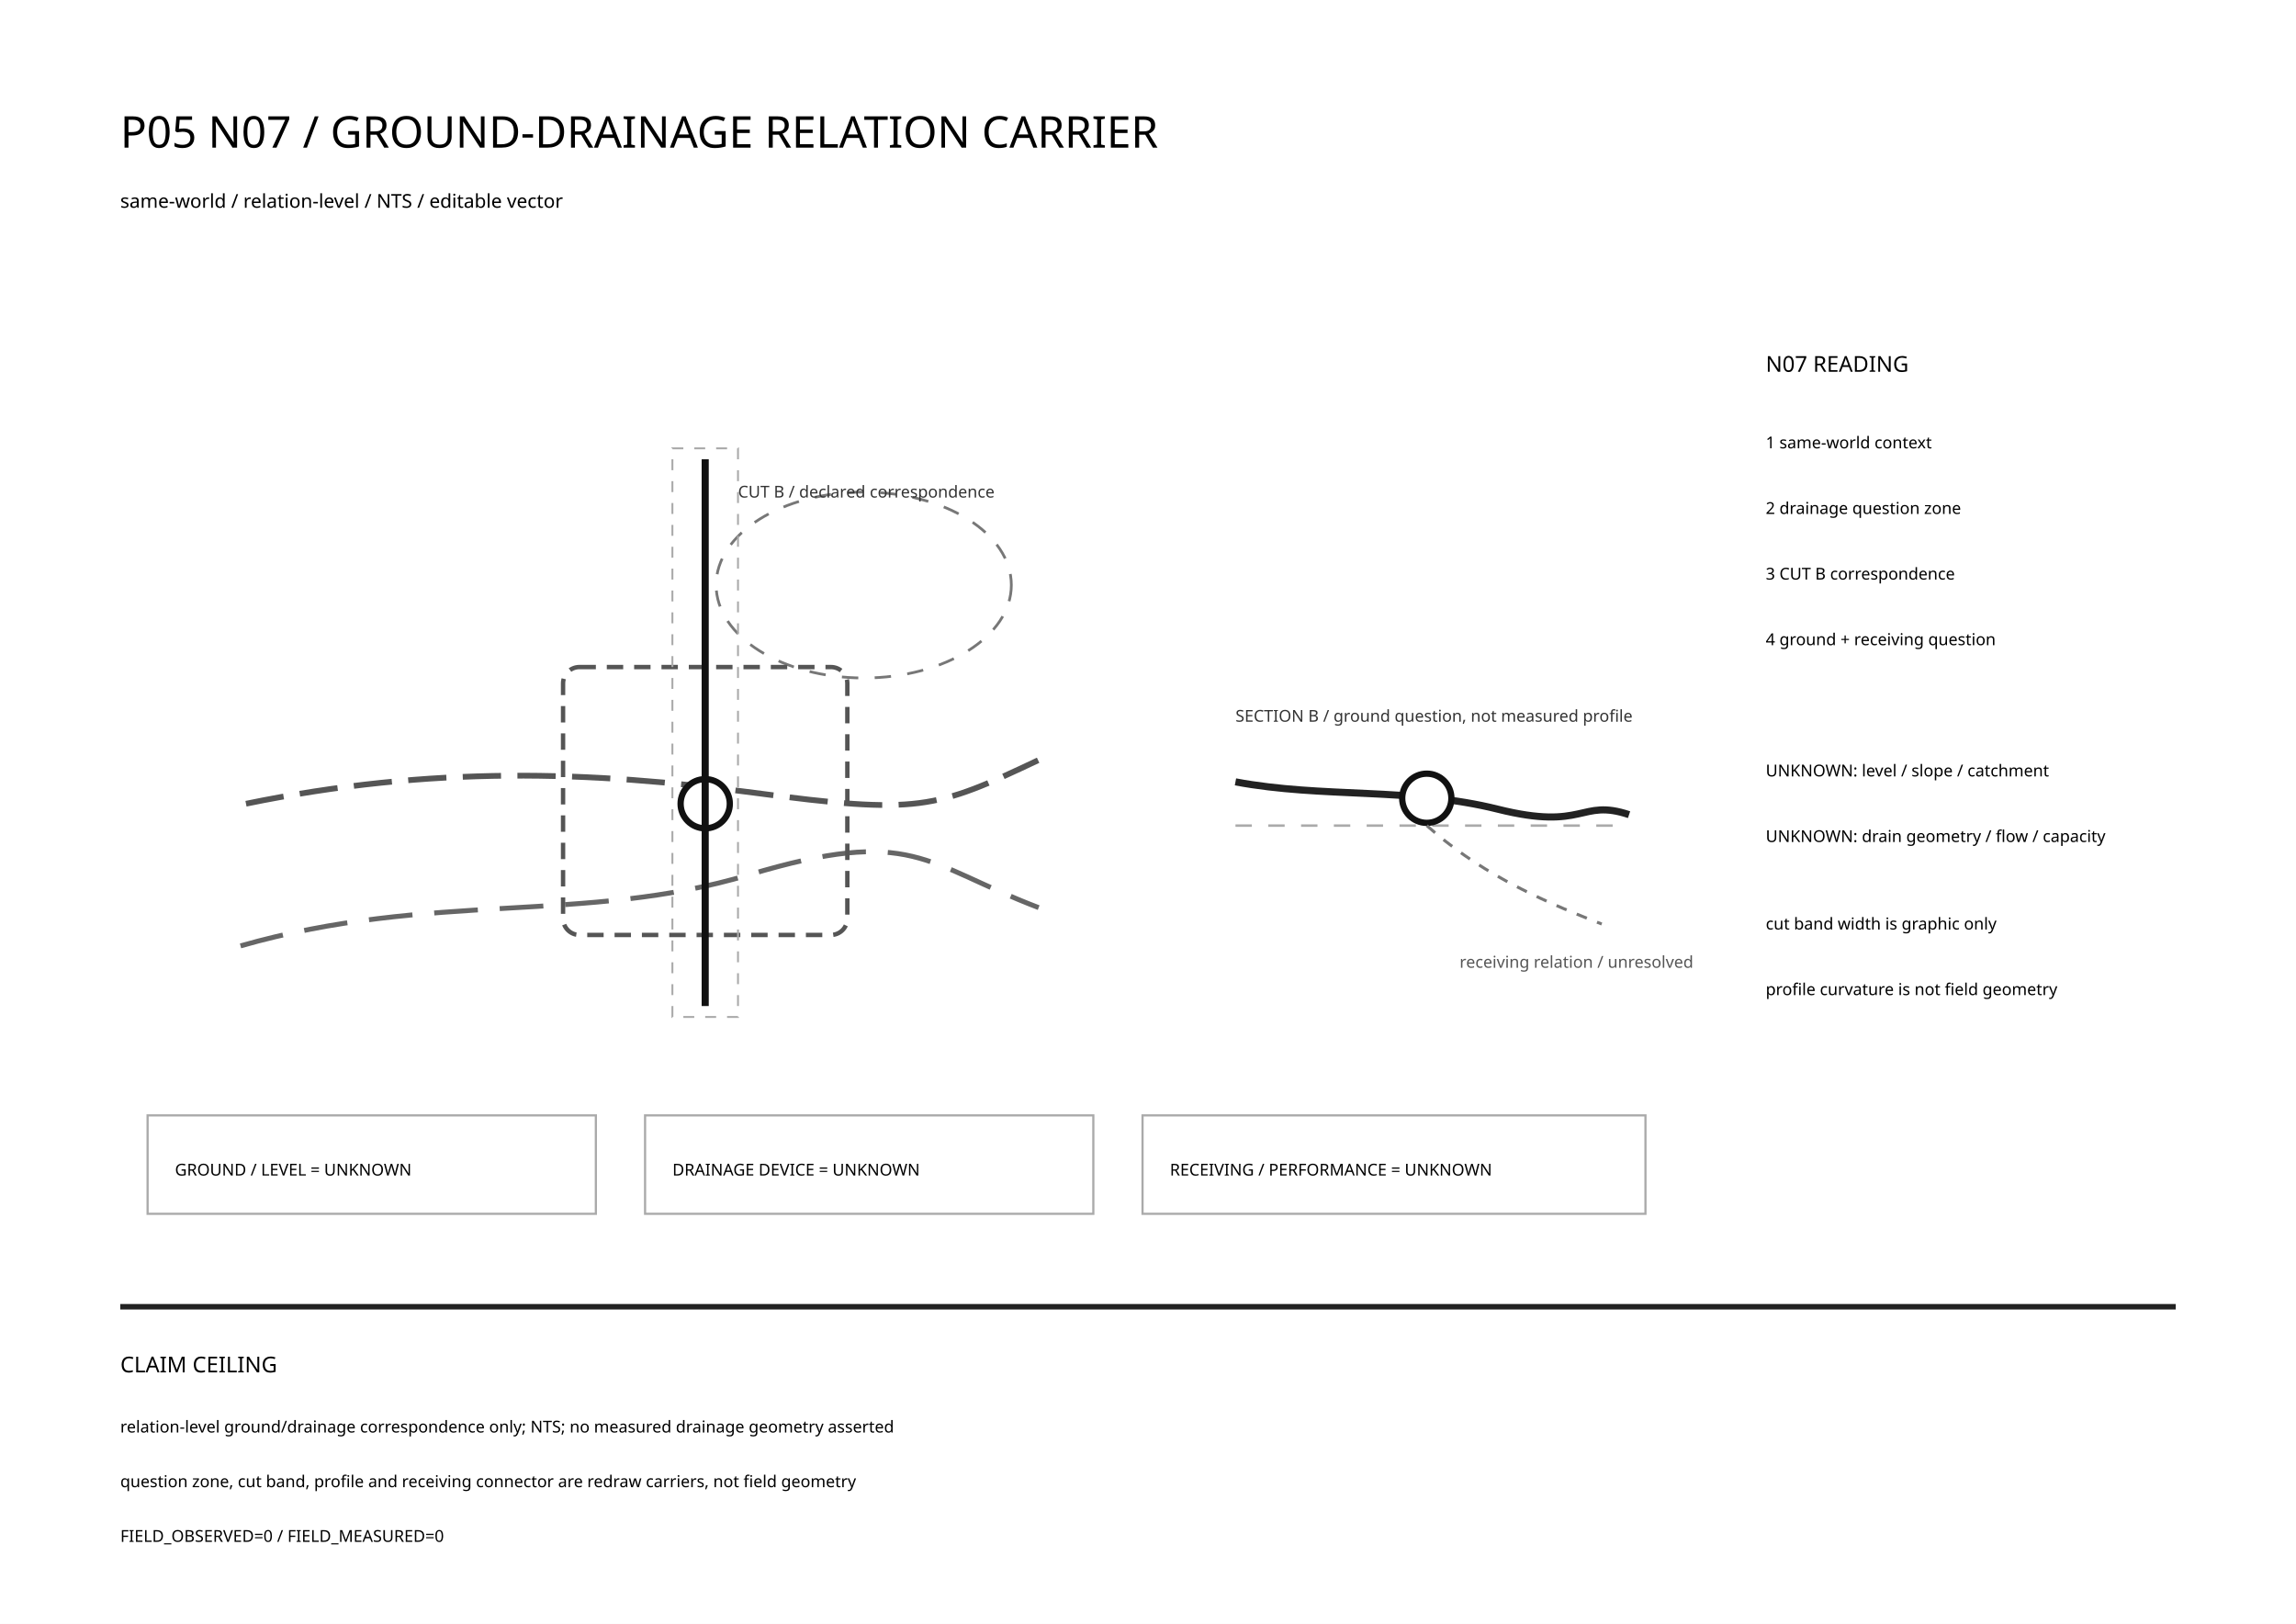
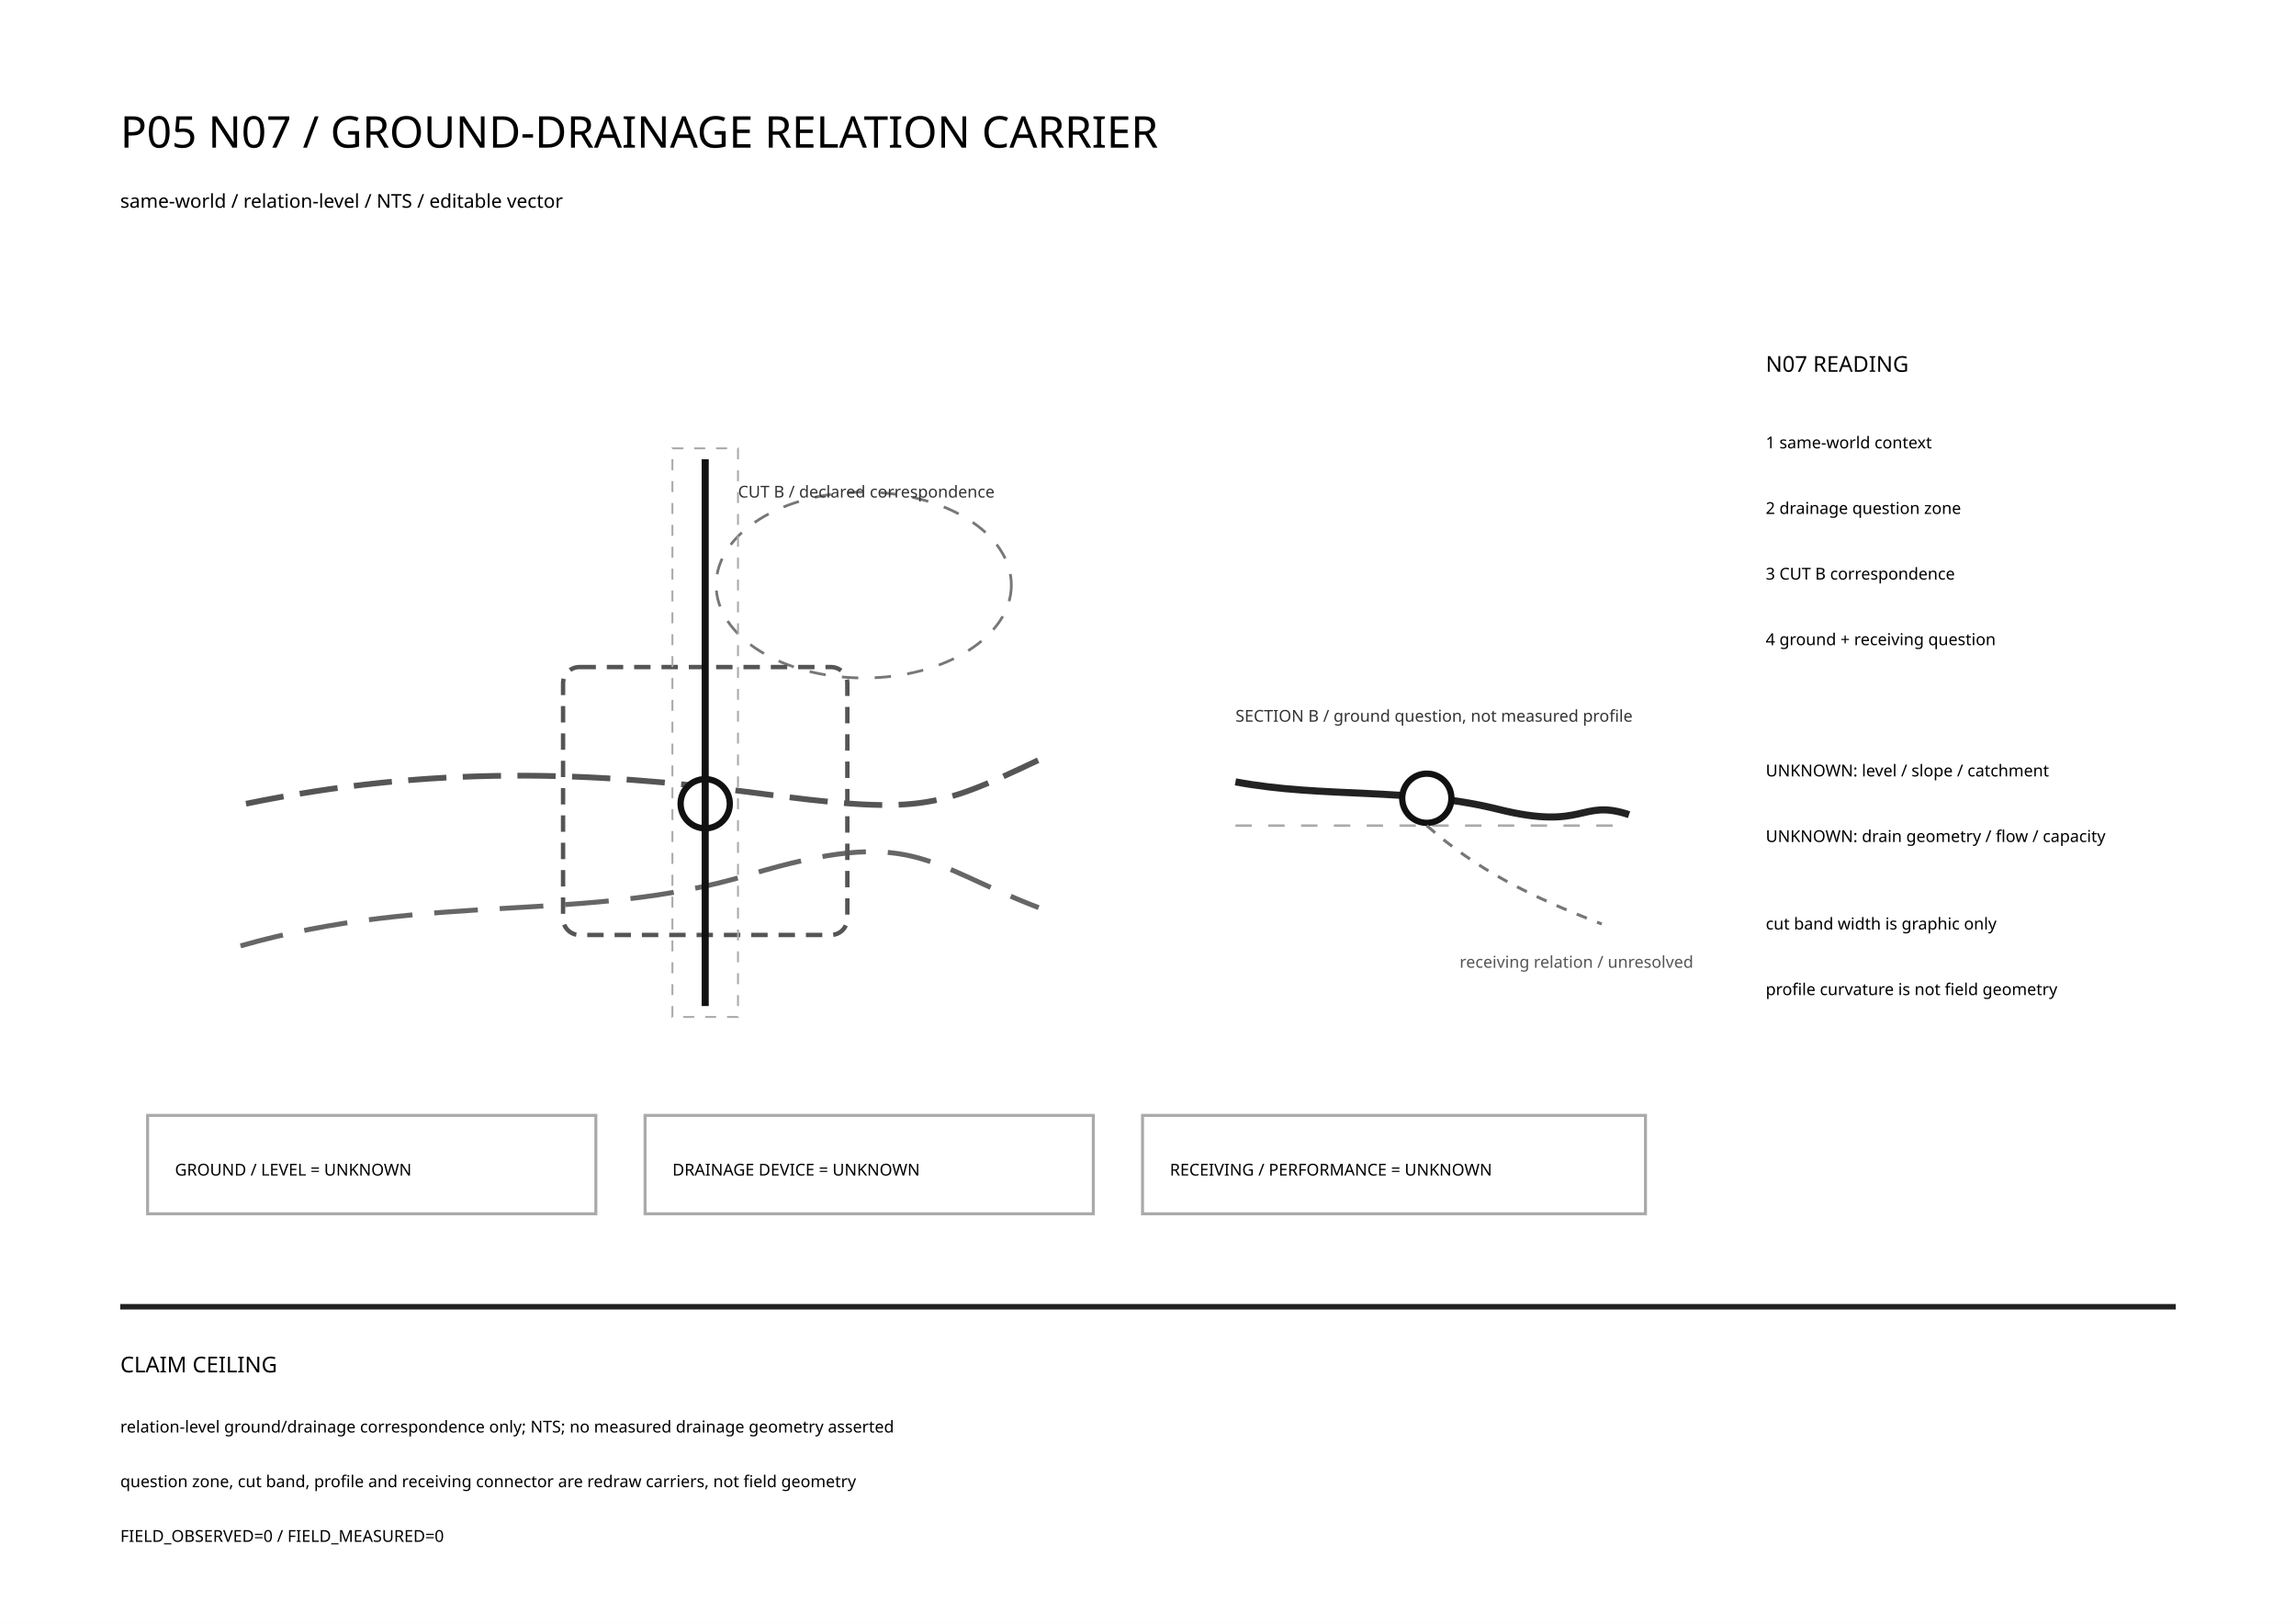
<svg xmlns="http://www.w3.org/2000/svg" width="420mm" height="297mm" viewBox="0 0 420 297">
  <rect width="420" height="297" fill="white" />
  <g id="L00-FRAME" font-family="sans-serif">
    <text x="22" y="27" font-size="8">P05 N07 / GROUND-DRAINAGE RELATION CARRIER</text>
    <text x="22" y="38" font-size="3.5">same-world / relation-level / NTS / editable vector</text>
  </g>
  <g id="L10-PLAN" fill="none">
    <path id="REL-ROUTE-PRIMARY-01" d="M45 147 C79 140 108 141 138 145 S171 148 190 139" stroke="#555" stroke-width="1.05" stroke-dasharray="7 3" />
    <path id="REL-WATER-01" d="M44 173 C79 163 107 169 137 160 S169 158 190 166" stroke="#666" stroke-width="0.9" stroke-dasharray="8 4" />
    <ellipse id="REL-CLUSTER-01" cx="158" cy="107" rx="27" ry="17" stroke="#777" stroke-width="0.5" stroke-dasharray="3 3" />
    <rect id="N07-DRAINAGE-QUESTION-ZONE" x="103" y="122" width="52" height="49" rx="3" stroke="#555" stroke-width="0.8" stroke-dasharray="3 2" />
    <circle id="N07-PLAN-NODE" cx="129" cy="147" r="4.5" fill="white" stroke="#111" stroke-width="1.15" />
    <line id="N07-CUT-B" x1="129" y1="84" x2="129" y2="184" stroke="#111" stroke-width="1.3" />
    <rect id="N07-CUT-UNCERTAINTY" x="123" y="82" width="12" height="104" stroke="#aaa" stroke-width="0.35" stroke-dasharray="2 2" />
    <text x="135" y="91" font-family="sans-serif" font-size="3" fill="#333">CUT B / declared correspondence</text>
  </g>
  <g id="L15-SECTION" fill="none">
    <line id="N07-SECTION-DATUM" x1="226" y1="151" x2="298" y2="151" stroke="#aaa" stroke-width="0.45" stroke-dasharray="3 3" />
    <path id="N07-GROUND-QUESTION" d="M226 143 C242 146 258 144 274 148 S289 146 298 149" stroke="#222" stroke-width="1.3" />
    <circle id="N07-SECTION-CORRESPONDENCE" cx="261" cy="146" r="4.5" fill="white" stroke="#111" stroke-width="1.15" />
    <path id="N07-RECEIVING-RELATION" d="M261 151 C270 159 280 164 293 169" stroke="#777" stroke-width="0.55" stroke-dasharray="2 2" />
    <text x="226" y="132" font-family="sans-serif" font-size="3" fill="#333">SECTION B / ground question, not measured profile</text>
    <text x="267" y="177" font-family="sans-serif" font-size="3" fill="#555">receiving relation / unresolved</text>
  </g>
  <g id="L20-STATE" font-family="sans-serif">
-     <rect x="27" y="204" width="82" height="18" fill="none" stroke="#aaa" stroke-width="0.4" />
-     <rect x="118" y="204" width="82" height="18" fill="none" stroke="#aaa" stroke-width="0.4" />
-     <rect x="209" y="204" width="92" height="18" fill="none" stroke="#aaa" stroke-width="0.4" />
+     <rect id="N07-GROUND-LEVEL-STATE" x="27" y="204" width="82" height="18" fill="none" stroke="#aaa" stroke-width="0.55" />
+     <rect id="N07-DRAINAGE-DEVICE-STATE" x="118" y="204" width="82" height="18" fill="none" stroke="#aaa" stroke-width="0.55" />
+     <rect id="N07-RECEIVING-PERFORMANCE-STATE" x="209" y="204" width="92" height="18" fill="none" stroke="#aaa" stroke-width="0.55" />
    <text x="32" y="215" font-size="3">GROUND / LEVEL = UNKNOWN</text>
    <text x="123" y="215" font-size="3">DRAINAGE DEVICE = UNKNOWN</text>
    <text x="214" y="215" font-size="3">RECEIVING / PERFORMANCE = UNKNOWN</text>
  </g>
  <g id="L30-READING" font-family="sans-serif">
    <text x="323" y="68" font-size="4">N07 READING</text>
    <text x="323" y="82" font-size="3">1 same-world context</text>
    <text x="323" y="94" font-size="3">2 drainage question zone</text>
    <text x="323" y="106" font-size="3">3 CUT B correspondence</text>
    <text x="323" y="118" font-size="3">4 ground + receiving question</text>
    <text x="323" y="142" font-size="3">UNKNOWN: level / slope / catchment</text>
    <text x="323" y="154" font-size="3">UNKNOWN: drain geometry / flow / capacity</text>
    <text x="323" y="170" font-size="3">cut band width is graphic only</text>
    <text x="323" y="182" font-size="3">profile curvature is not field geometry</text>
  </g>
  <g id="L40-CLAIM" font-family="sans-serif">
    <line x1="22" y1="239" x2="398" y2="239" stroke="#222" />
    <text x="22" y="251" font-size="4">CLAIM CEILING</text>
    <text x="22" y="262" font-size="3">relation-level ground/drainage correspondence only; NTS; no measured drainage geometry asserted</text>
    <text x="22" y="272" font-size="3">question zone, cut band, profile and receiving connector are redraw carriers, not field geometry</text>
    <text x="22" y="282" font-size="3">FIELD_OBSERVED=0 / FIELD_MEASURED=0</text>
  </g>
</svg>
